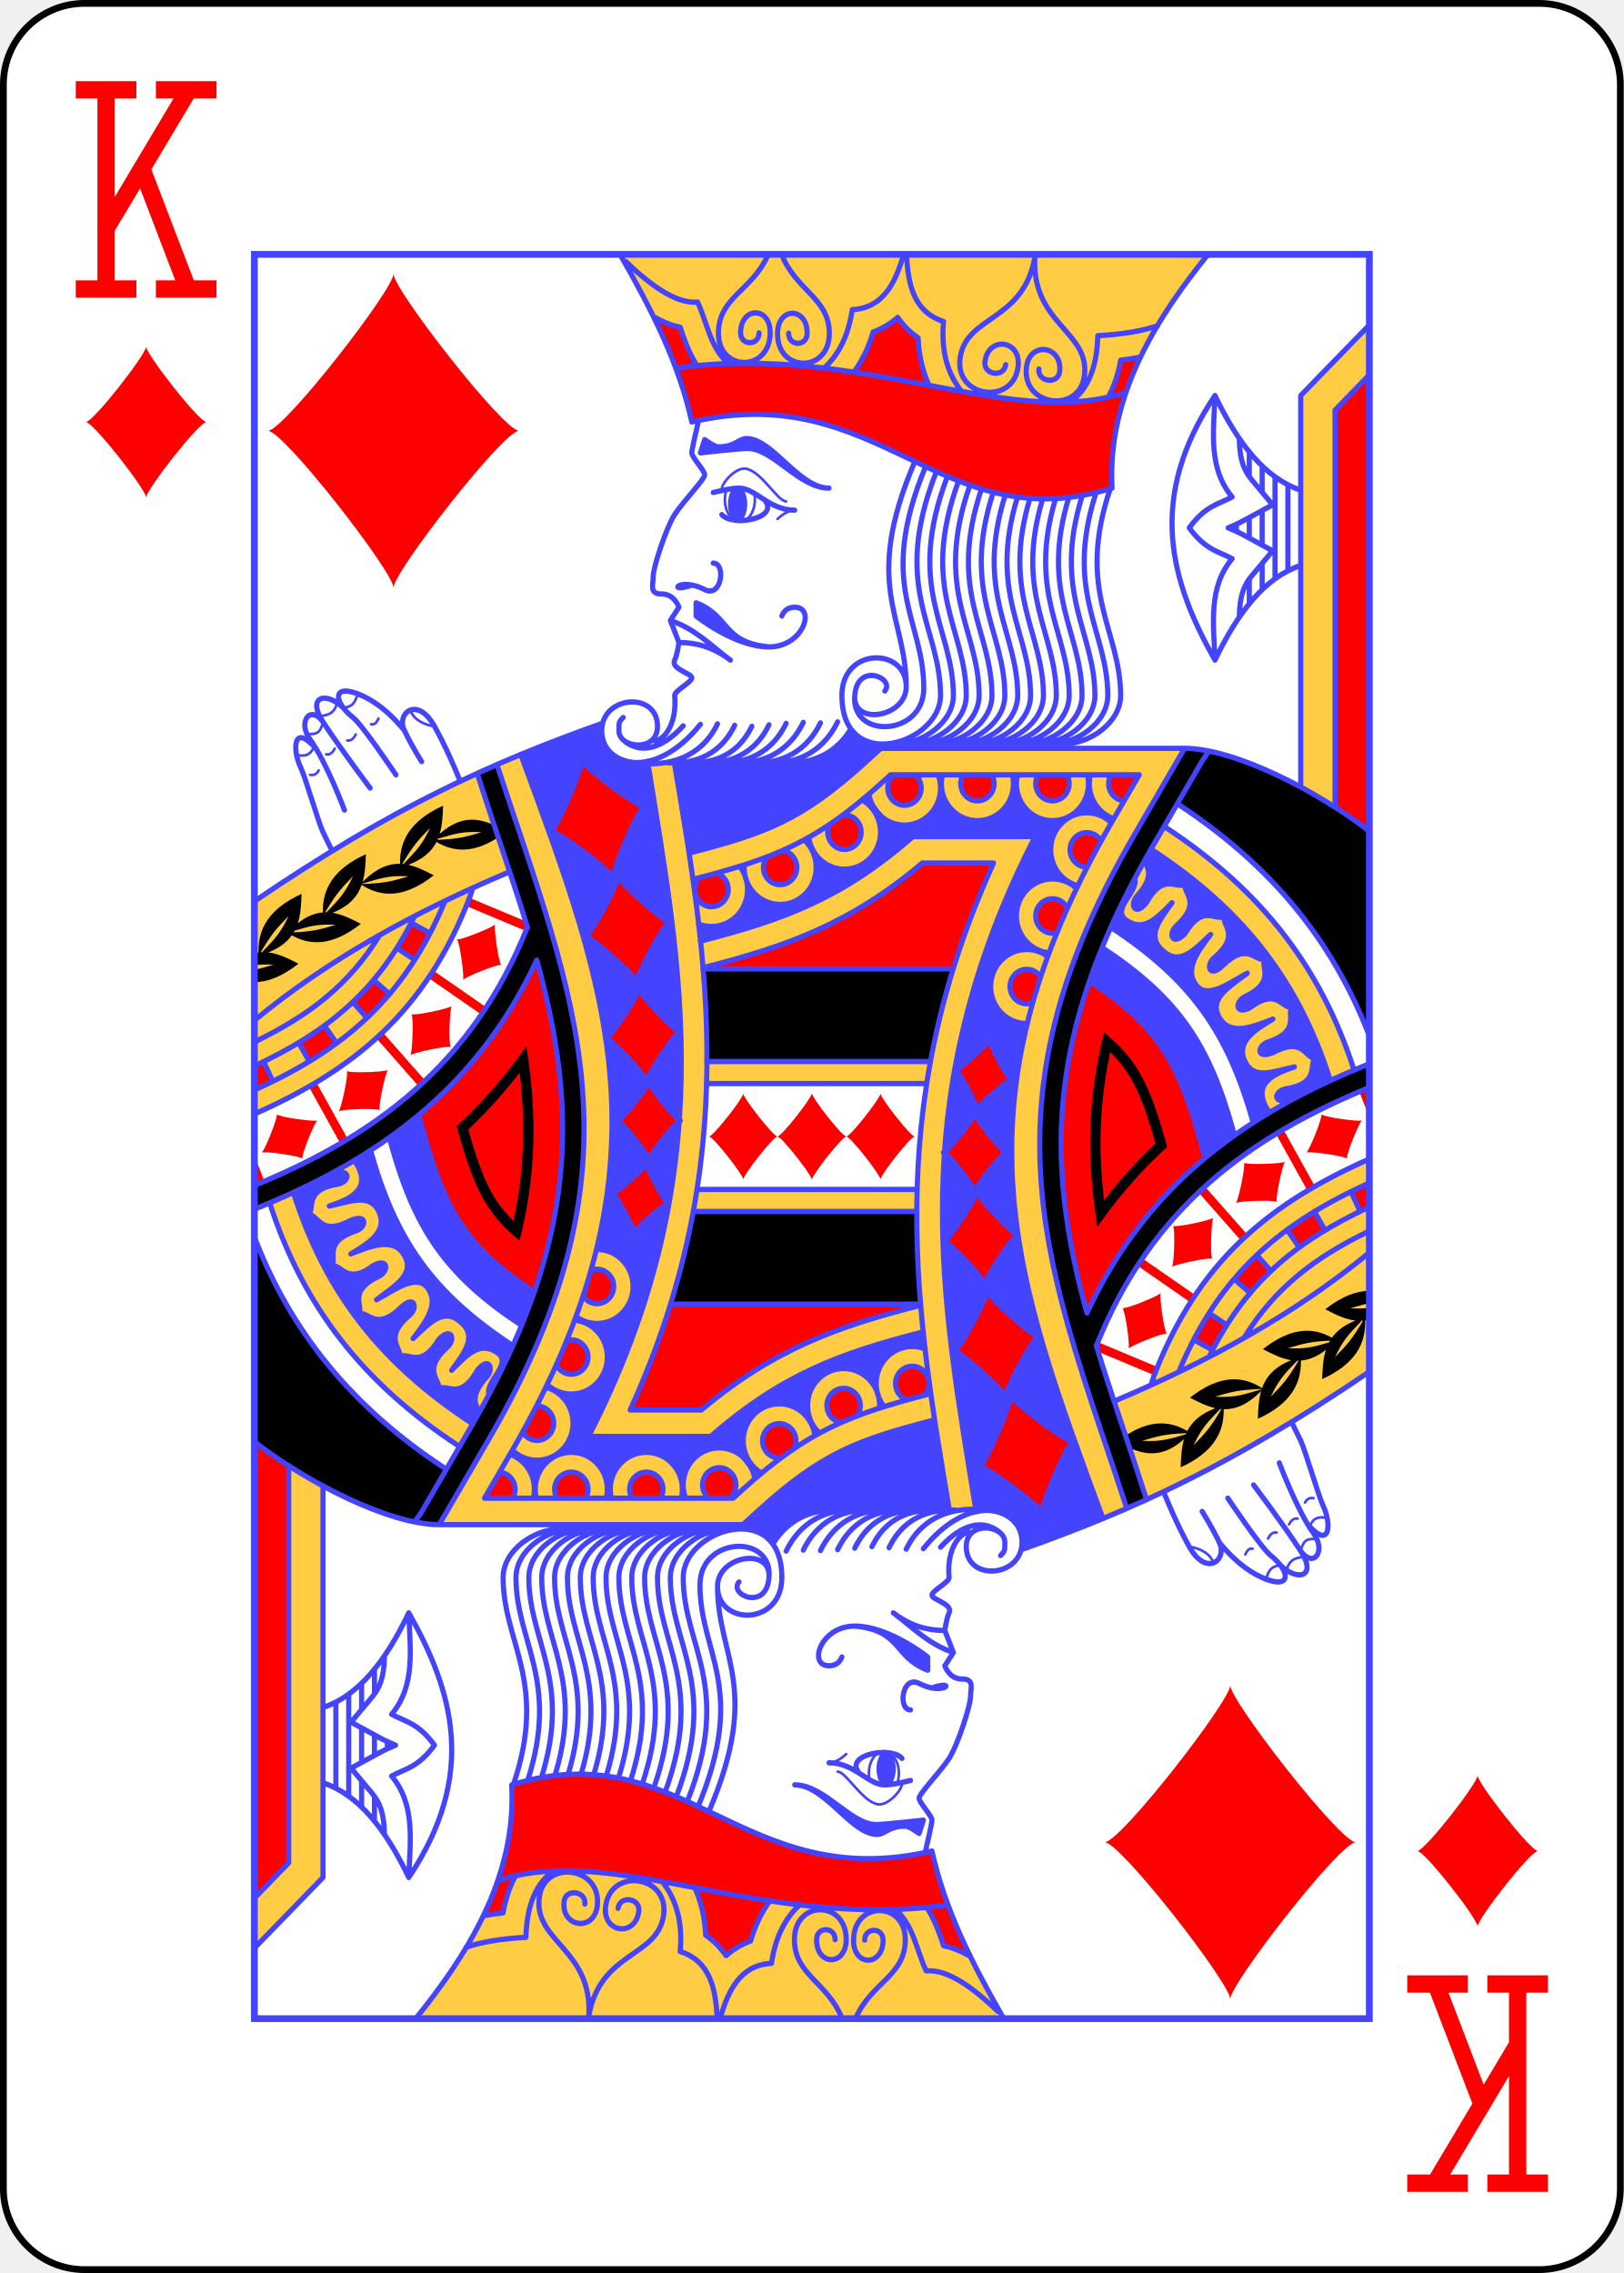
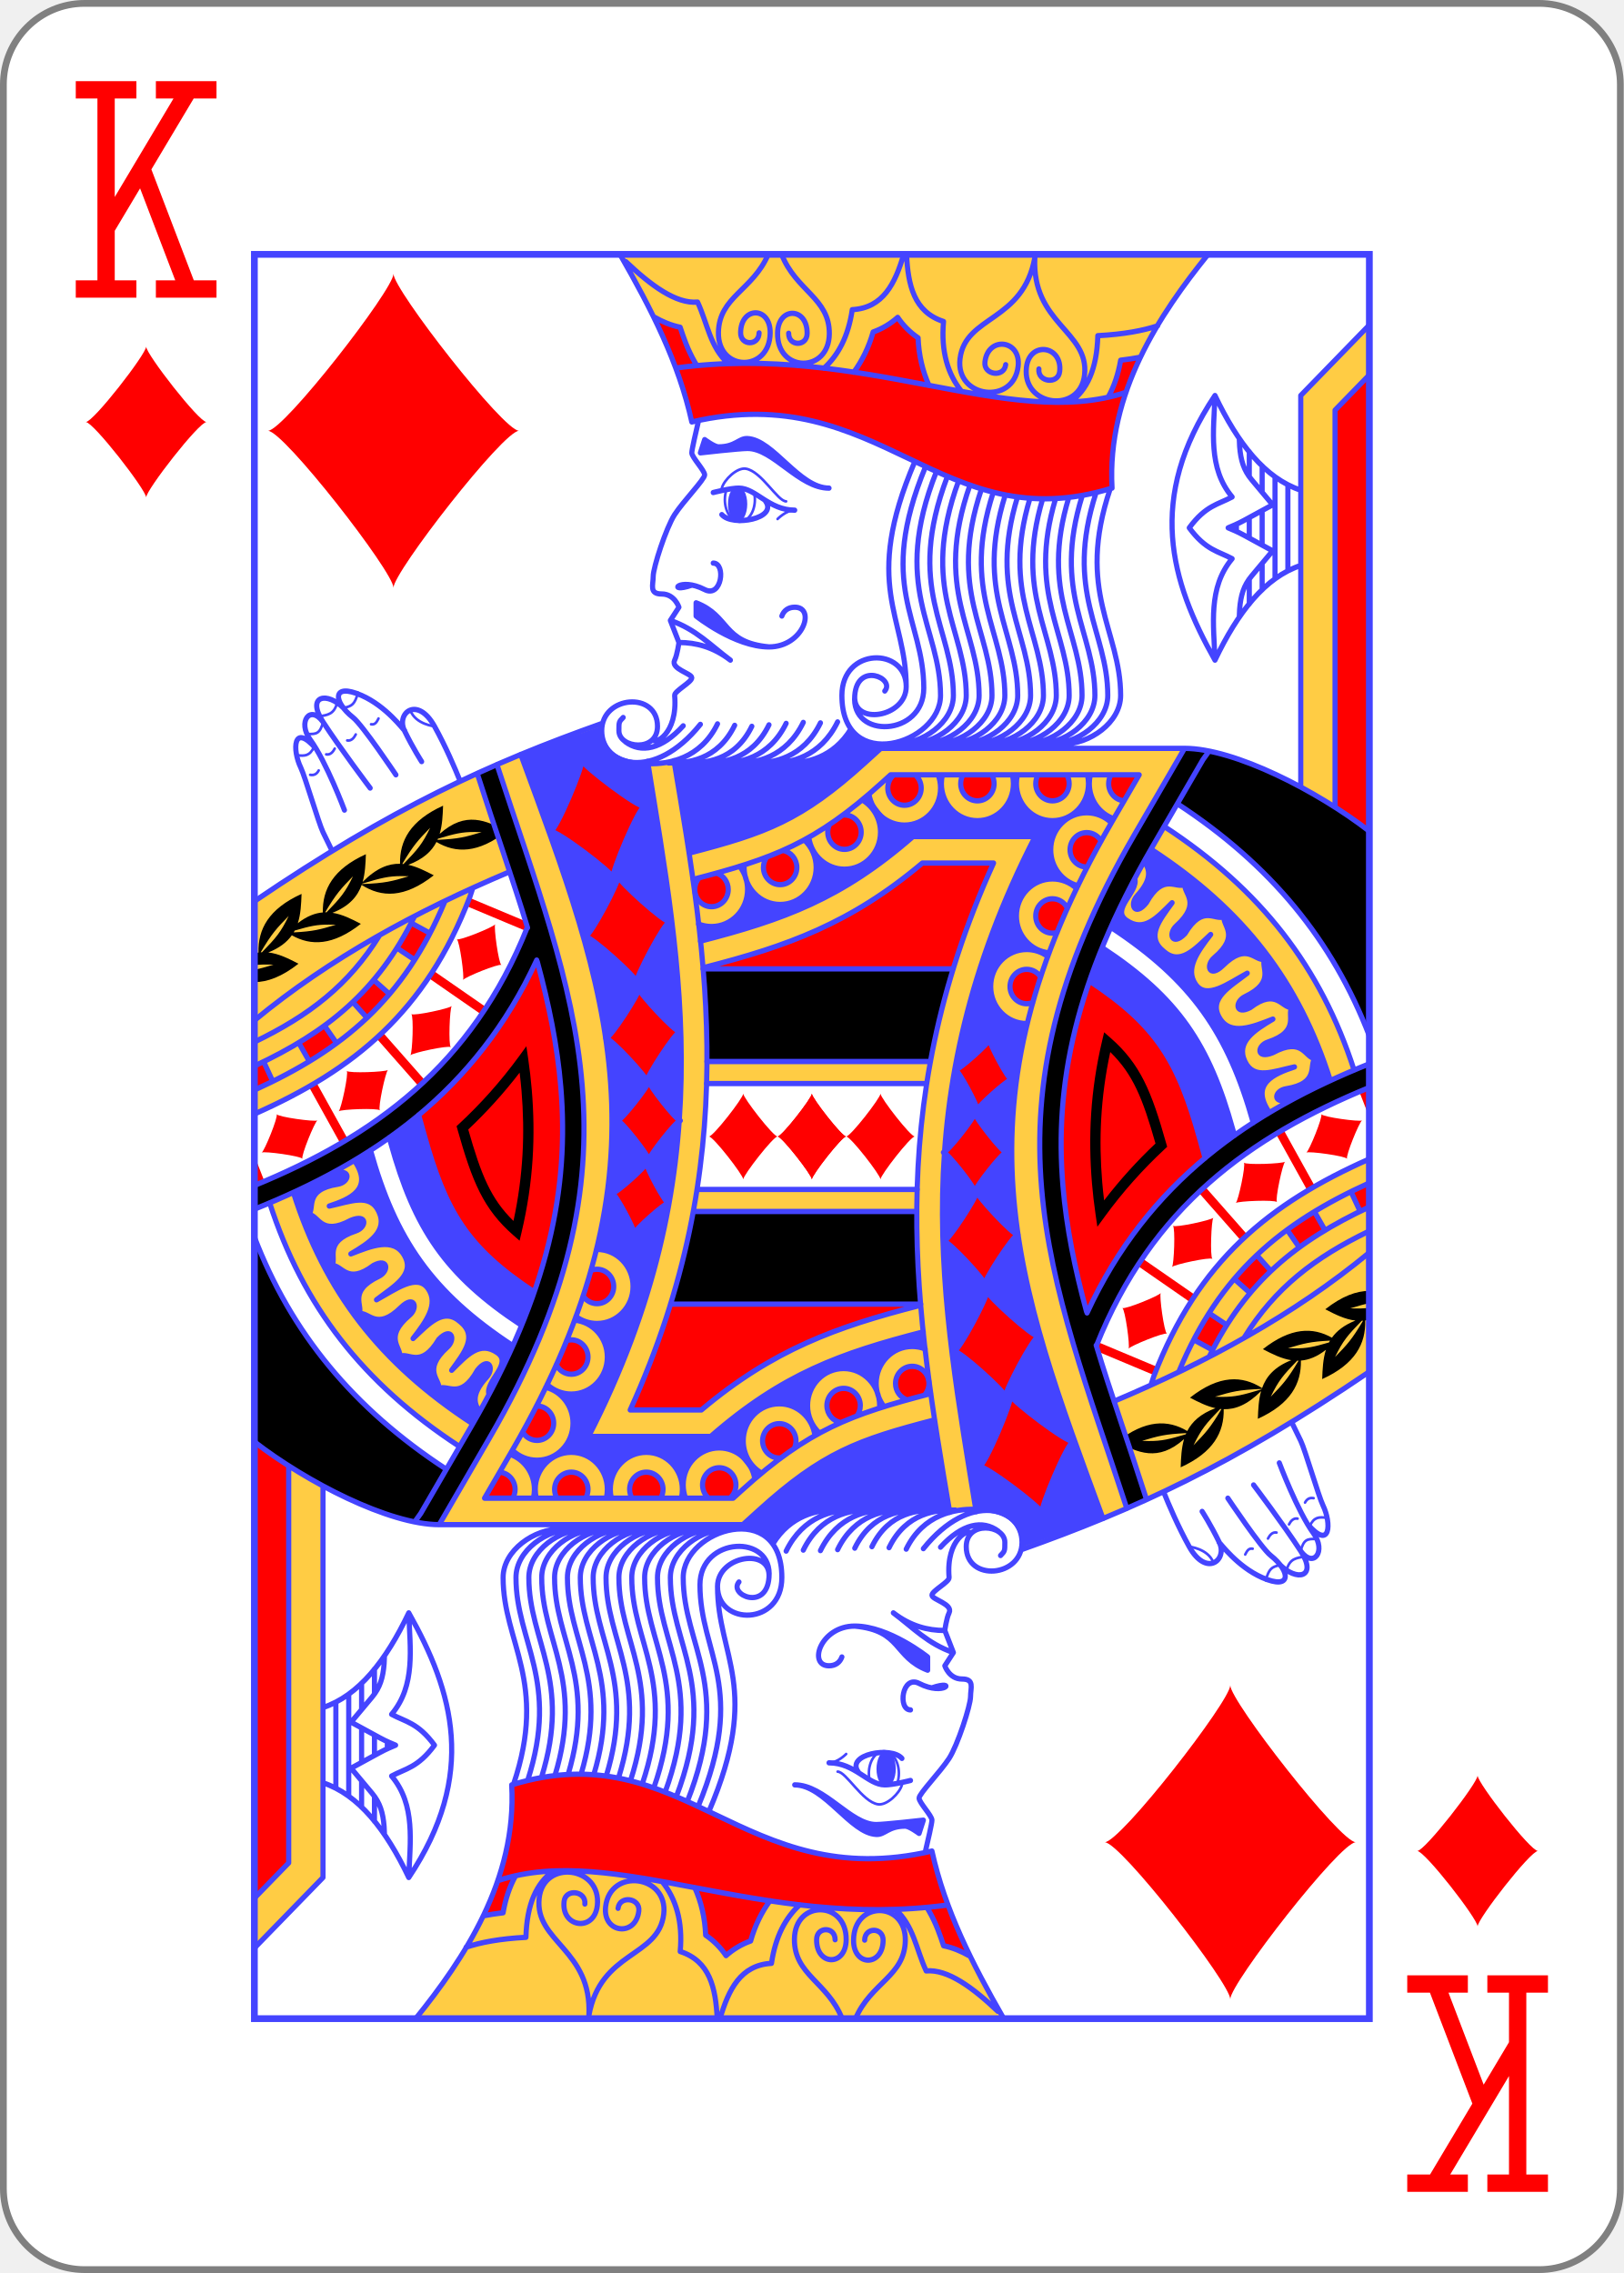
<svg xmlns="http://www.w3.org/2000/svg" xmlns:xlink="http://www.w3.org/1999/xlink" width="2.5in" height="3.5in" viewBox="-120 -168 240 336" preserveAspectRatio="none" class="card" face="KD">
  <defs>
    <rect id="DKX" width="164.8" height="260.8" x="-82.4" y="-130.4" />
  </defs>
  <symbol id="DK" viewBox="-500 -500 1000 1000" preserveAspectRatio="xMinYMid">
    <path d="M-285 -460L-85 -460M-185 -460L-185 460M-285 460L-85 460M85 -460L285 -460M185 -440L-170 155M85 460L285 460M185 440L-10 -70" stroke="red" stroke-width="80" stroke-linecap="square" stroke-miterlimit="1.5" fill="none" />
  </symbol>
  <symbol id="D" viewBox="-600 -600 1200 1200" preserveAspectRatio="xMinYMid">
    <path d="M-400 0C-350 0 0 -450 0 -500C0 -450 350 0 400 0C350 0 0 450 0 500C0 450 -350 0 -400 0Z" fill="red" />
  </symbol>
  <symbol id="DK1" preserveAspectRatio="none" viewBox="0 0 1300 2000">
    <path fill="#FC4" d="M426.281 0C462.753 61.814 494.762 122.794 510 190C730 140 800 325 1000 265C993.852 157.302 1056.115 67.163 1111.957 0L426.281 0zM1300 80L1220 160L1220.459 604.092C1249.616 619.405 1277.339 636.87 1300 653.92L1300 80zM730.424 560L711.994 576.26C637.633 641.872 596.151 656.183 507.322 678.652L525.766 808.059C620.591 784.352 694.855 758.784 778.836 690L861.842 690C825.058 768.647 801.824 843.335 788.264 915L527.684 915L527.262 940L783.893 940C755.889 1115.123 784.125 1272.482 810.773 1426.045C859.06 1422.486 905.718 1420.394 895 1470L1017.098 1421.322C928.022 1156.018 838.469 972.117 1025.811 658.32L1084.508 560L730.424 560zM1060.797 648.537L1045.469 674.303C1154.293 743.282 1218.094 824.787 1254.559 936.648L1282.223 924.801C1243.415 808.107 1173.893 720.307 1060.797 648.537zM1037.564 687.869L1026.492 707.762C1031.065 722.383 998.379 742.58 1016.791 754.936C1037.271 768.678 1052.094 752.419 1070 735C1055.095 755.047 1039.303 773.701 1060 790C1079.435 806.731 1096.52 787.804 1114.984 770.979C1099.434 790.529 1085.001 810 1097.391 827.459C1110.182 845.483 1135.532 826.57 1157.619 814.9C1137.67 829.937 1112.338 843.187 1125 865C1137.547 886.614 1164.189 875.789 1187.537 866.906C1165.901 879.392 1144.168 892.816 1155 915C1165.372 936.24 1188.238 926.174 1212.703 921.125C1188.777 928.814 1160.539 940.214 1183.4 972.797L1206.514 958.699C1185.799 963.272 1189.656 947.938 1202.85 945.916C1242.696 939.809 1229.187 918.413 1236.744 911.572C1224.989 911.173 1223.106 886.243 1187.416 904.984C1167.695 912.8 1169.057 897.048 1181.76 892.949C1220.123 880.57 1203.378 861.6 1209.748 853.643C1198.079 855.121 1192.248 830.812 1161.076 853.855C1143.534 862.877 1142.962 847.075 1155.068 841.455C1191.632 824.481 1172.693 807.7 1178.043 799.023C1166.642 801.917 1157.884 778.501 1128.834 806.449C1113.353 820.952 1108.845 805.797 1119.16 797.326C1150.312 771.742 1127.776 760.236 1130.785 750.496C1120.471 756.151 1106.131 735.671 1085 770C1070 785 1065 770 1075.033 761.197C1105.334 734.61 1082.434 723.844 1085.123 714.012C1074.999 720 1060 700 1040 735C1026.534 751.391 1020.096 736.951 1029.223 727.211C1049.037 706.066 1042.287 695.737 1037.564 687.869zM1300 1025.496C1184.082 1075.415 1100.133 1141.132 1048.707 1271.768L1045.547 1281.617C1031.376 1287.987 1016.888 1294.146 1002.258 1299.965C1014.443 1335.68 1027.685 1373.443 1040.189 1411.057C1119.216 1376.547 1200.51 1332.304 1300 1266.605L1300 1025.496z" />
  </symbol>
  <symbol id="DK2" preserveAspectRatio="none" viewBox="0 0 1300 2000">
    <path fill="red" d="M750.061,71.416c-8.09,7.058 -17.813,12.834 -28.66,16.604 -5.08,17.498 -12.873,32.766 -23.09,45.496 -57.344,-8.466 -118.21,-13.386 -182.865,-7.311 -0.234,-1.283 -1.036,-2.56 -1.799,-3.844C504.886,107.618 500.418,94.124 496.434,82.621 485.874,80.534 475.965,76.498 466.756,72.613 485.609,111.419 500.836,149.583 510,190c220,-50 290,135 490,75 -3.103,-54.365 11.226,-104.257 33.283,-148.727 -7.295,1.614 -15.012,2.782 -23.283,3.727 -2.746,15.659 -7.591,29.77 -15.182,42.076 -62.438,13.153 -131.213,0.635 -208.168,-13.49 -7.44,-15.904 -12.004,-34.04 -12.789,-53.951C764.249,88.286 756.208,80.269 750.061,71.416ZM1300,136.57l-40,39.998 1.262,450.93c14.241,8.907 27.212,17.772 38.738,26.432zm-186.938,426.562 -7.09,9.682 -58.697,98.32zm-88.004,26.094c-8.764,0.254 -24.385,4.427 -26.291,0.762C996.957,593.014 996,596.474 996,600c0,10.221 7.893,18.709 18.088,19.449 -2.566,-4.934 19.251,-23.801 16.686,-28.734 -0.635,-1.222 -2.794,-1.573 -5.715,-1.488zm-279.504,0.762C741.086,593.693 738.5,599.195 738.5,605c0,10.77 8.73,19.5 19.5,19.5 10.77,0 19.5,-8.73 19.5,-19.5 0,-5.801 -2.583,-11.301 -7.047,-15.006zm80.713,0C824.457,593.014 823.5,596.474 823.5,600c0,10.77 8.73,19.5 19.5,19.5 10.77,0 19.5,-8.73 19.5,-19.5 0,-3.526 -0.956,-6.986 -2.766,-10.012zm87.5,0C911.957,593.014 911,596.474 911,600c0,10.77 8.73,19.5 19.5,19.5 10.77,0 19.5,-8.73 19.5,-19.5 0,-3.526 -0.956,-6.986 -2.766,-10.012zM688,635.5c-0.658,0 -1.316,0.033 -1.971,0.1l-15.439,10.615C669.215,648.939 668.5,651.949 668.5,655c0,10.77 8.73,19.5 19.5,19.5 10.77,0 19.5,-8.73 19.5,-19.5 0,-10.77 -8.73,-19.5 -19.5,-19.5zm282.5,20c-10.77,0 -19.5,8.73 -19.5,19.5 0,10.77 8.73,19.5 19.5,19.5 0.219,0 0.437,-0.005 0.656,-0.012l16.129,-29.414C983.776,659.14 977.394,655.5 970.5,655.5Zm-354.578,20.221 -18.264,7.242C594.964,686.397 593.5,690.635 593.5,695c0,10.77 8.73,19.5 19.5,19.5 10.77,0 19.5,-8.73 19.5,-19.5 0,-9.641 -7.046,-17.834 -16.578,-19.279zM778.836,690c-83.981,68.784 -158.246,94.352 -254.416,119.029l290.469,0.773C827.249,770.72 842.715,730.895 861.842,690ZM538.791,701.379 518.842,706.592C515.412,710.214 513.5,715.012 513.5,720c0,10.77 8.73,19.5 19.5,19.5 10.77,0 19.5,-8.73 19.5,-19.5 0,-8.539 -5.555,-16.085 -13.709,-18.621zM930.5,730.5c-10.77,0 -19.5,8.73 -19.5,19.5 0,10.77 8.73,19.5 19.5,19.5 1.852,0 3.695,-0.264 5.473,-0.783l12.021,-27.332C944.712,734.721 937.928,730.5 930.5,730.5Zm-30,80c-10.77,0 -19.5,8.73 -19.5,19.5 0,10.77 8.73,19.5 19.5,19.5 2.473,0 4.924,-0.471 7.221,-1.387l9.057,-28.85C913.169,813.793 907.054,810.5 900.5,810.5Zm73.379,13.072c-30.287,84.62 -37.401,159.34 -31.172,232.307 4.045,47.383 14.005,94.266 27.809,143.32 35.467,-73.406 82.796,-130.262 138.201,-174.976l-6.213,-20.652c-25.453,-89.086 -50.378,-129.386 -128.625,-179.998zm323.728,121.934 -9.275,3.736 11.668,28.965v-26.762zm-97.826,46.551 -8.687,4.953 36.732,64.4 8.685,-4.955zM1300,1054.014l-21.389,8.584 10.578,22.262 10.81,-4.838zm-191.68,2.728 -7.414,6.711 49.477,54.662 7.414,-6.709zm127.693,28.525 -31.816,20.629 14.1,19.811 30.053,-19.373zm-67.186,49.303 -26.365,26.895 18.51,16.033 24.316,-25.082zm-133.647,3.555 -5.588,8.293 61.828,41.656 5.588,-8.293zm77.92,62.129 -17.738,30.244 21.824,11.578 16.645,-28.375zm-129.352,32.91 -3.77,9.262 69.168,28.16 3.772,-9.262z" />
  </symbol>
  <symbol id="DK3" preserveAspectRatio="none" viewBox="0 0 1300 2000">
    <path fill="#44F" d="M600,445c-40,0 -85,-35 -85,-35v-15c40,15 30,45 85,50M525,210l-5,15c0,0 45,-5 55,-5 30,0 60,45 95,45 -35,0 -65,-55 -95.29,-56.161 -9.993,-0.383 -13.614,9.419 -33.614,9.419C536.382,218.258 525,210 525,210ZM574.667,283.061a11.249,20.385 0 0 1 -11.249,20.385 11.249,20.385 0 0 1 -11.249,-20.385 11.249,20.385 0 0 1 11.249,-20.385 11.249,20.385 0 0 1 11.249,20.385zM489.009,572.698l133.641,3.825c19.965,0.522 52.342,-5.558 72.988,-38.356 8.822,11.653 21.897,16.73 35.872,16.969l-1.087,4.864 -18.43,16.26c-74.361,65.612 -115.843,79.924 -204.951,102.132 -5.836,-35.709 -11.98,-70.798 -18.034,-105.693zM800,605c0,23.196 -18.804,42 -42,42 -29.839,0.637 -35.202,-40.062 -49.393,-28.596C721.821,625.845 730,639.832 730,655c0,23.196 -18.804,42 -42,42 -20.928,0 -38.655,-15.406 -41.584,-36.119 -1.783,0.981 -3.565,1.936 -5.35,2.877C649.933,671.723 655,683.08 655,695c0,23.196 -18.804,42 -42,42 -17.875,0 -33.131,-11.171 -39.195,-26.908C574.588,713.315 575,716.639 575,720c0,23.196 -18.804,42 -42,42 -5.157,0 -10.269,-0.949 -15.082,-2.801l2.217,19.344C616.397,754.406 684.392,730.935 767.926,660h142.395c-156.787,297.276 -107.906,528.857 -68.797,765.254 30.599,0.378 51.772,10.196 52.529,40.46l95.313,-32.769C915.034,1236.375 850.349,1074.787 901.131,871.994 900.92,871.997 900.71,872 900.5,872c-23.196,0 -42,-18.804 -42,-42 0,-23.196 18.804,-42 42,-42 8.804,0 17.383,2.768 24.527,7.908 0.513,-1.363 1.03,-2.727 1.553,-4.094C905.003,789.792 888.5,771.681 888.5,750c0,-23.196 18.804,-42 42,-42 10.39,0 20.407,3.853 28.121,10.809 0.51,-1.034 1.019,-2.069 1.535,-3.105C941.543,710.973 928.5,694.217 928.5,675c0,-23.196 18.804,-42 42,-42 10.667,0 20.933,4.058 28.717,11.352 0.28,-0.471 0.553,-0.939 0.834,-1.41l1.902,-3.186C984.939,633.958 973.5,617.975 973.5,600c0,-3.37 0.407,-6.727 1.209,-10h-3.418c0.802,3.273 1.209,6.63 1.209,10 0,23.196 -18.804,42 -42,42 -23.196,0 -42,-18.804 -42,-42 0,-3.37 0.407,-6.727 1.209,-10h-5.918c0.802,3.273 1.209,6.63 1.209,10 0,23.196 -18.804,42 -42,42 -23.196,0 -42,-18.804 -42,-42 0,-3.37 0.407,-6.727 1.209,-10 -9.2,-1.207 -2.261,7.468 -2.209,15zm175.104,-15 55.566,1.654 0.988,-1.654zM998.735,762.9c94.583,60.402 136.897,120.761 165.899,221.531L1183.4,972.797c-22.862,-32.583 5.376,-43.982 29.302,-51.671 -24.465,5.049 -47.331,15.115 -57.702,-6.126 -10.832,-22.184 10.9,-35.609 32.536,-48.095 -23.348,8.883 -49.99,19.709 -62.536,-1.905 -12.662,-21.813 12.67,-35.063 32.619,-50.099 -22.087,11.67 -47.437,30.582 -60.229,12.558C1085,810 1099.433,790.529 1114.984,770.979 1096.52,787.805 1079.435,806.731 1060,790c-20.697,-16.299 -4.905,-34.953 10,-55 -17.905,17.419 -32.729,33.679 -53.208,19.936 -18.412,-12.355 14.274,-32.553 9.701,-47.174m228.066,228.887C1218.094,824.788 1154.292,743.281 1045.468,674.302l-7.904,13.568c4.723,7.868 11.471,18.196 -8.343,39.341 -9.126,9.74 -2.687,24.18 10.778,7.789 20,-35 35,-15 45.124,-20.988 -2.689,9.832 20.209,20.598 -10.091,47.185C1065,770 1070,785 1085,770c21.131,-34.329 35.471,-13.85 45.785,-19.505 -3.009,9.739 19.527,21.246 -11.625,46.831 -10.315,8.471 -5.807,23.626 9.675,9.124 29.05,-27.948 37.808,-4.532 49.209,-7.426 -5.35,8.677 13.588,25.457 -22.975,42.431 -12.106,5.62 -11.535,21.421 6.008,12.4 31.172,-23.044 37.003,1.267 48.672,-0.212 -6.37,7.958 10.376,26.927 -27.988,39.306 -12.702,4.099 -14.066,19.851 5.655,12.036 35.69,-18.741 37.573,6.188 49.328,6.588 -7.557,6.841 5.952,28.236 -33.894,34.343 -13.193,2.022 -17.049,17.356 3.665,12.783zM1142.756,998.852l-1.791,-6.27C1113.331,895.862 1077.631,843.008 988.568,785.964l-14.645,37.859c78.203,50.361 103.128,90.662 128.581,179.747l5.989,20.963" />
  </symbol>
  <symbol id="DK4" preserveAspectRatio="none" viewBox="0 0 1300 2000">
    <path fill="black" d="M1084.508,560l-58.697,98.32c-187.341,313.797 -97.789,497.698 -8.713,763.002l23.092,-10.266 -57.762,-175.512C1046.875,1079.487 1161.668,999.68 1300,944.443V917.615C1161.979,971.411 1041.672,1050.455 970.828,1200.002l0.795,2.709 -1.42,-4.314c-13.491,-48.251 -23.451,-95.135 -27.496,-142.518 -9.688,-113.478 12.898,-231.197 104.568,-384.744l58.697,-98.32 -29.781,49.916C1184.687,691.728 1257.135,777.351 1300,886.016V653.916C1247.887,614.69 1169.327,573.443 1112.02,562.904l-0.064,0.107zM220,625c-38.243,16.869 -50.73,39.82 -50.184,65.85 -13.29,-0.348 -27.534,4.811 -43.621,20.596C129.141,701.541 129.613,690.786 130,680 91.688,696.899 79.224,719.903 79.818,745.99 70.668,746.731 61.03,750.275 50.633,758.205 54.076,747.821 54.59,736.429 55,725 16.463,741.999 4.078,765.174 4.83,791.451 3.236,791.66 1.626,791.963 0,792.354v13.449C6.455,804.98 13.029,804.849 22.26,805.217 13.211,807.838 6.837,809.679 0,811.016v13.971c15.197,7.2e-4 32.097,-6.118 51.395,-20.848 -11.463,-5.788 -22.95,-11.437 -35.184,-12.781 13.191,-5.09 21.793,-11.762 27.439,-19.451 22.217,12.236 47.947,11.85 80.484,-12.984 -10.803,-5.455 -21.628,-10.784 -33.078,-12.506 19.825,-7.612 29.328,-18.781 34.014,-31.607 23.029,14.305 49.765,15.292 84.064,-10.887 -9.735,-4.916 -19.487,-9.734 -29.699,-11.9 17.505,-6.371 27.302,-15.398 32.848,-25.889 22.528,13.014 48.645,13.135 81.852,-12.211 -23.778,-12.007 -47.654,-23.447 -78.109,3.057C219.116,646.927 219.606,635.981 220,625Zm-15,25c-9.295,18.589 -14.428,24.37 -31.143,41.131 -0.468,-0.051 -0.936,-0.103 -1.406,-0.141C185.522,669.587 190.885,664.115 205,650Zm52.279,4.807c2.377,0.016 4.928,0.082 7.721,0.193 -19.154,5.548 -26.54,7.606 -51.529,8.73 0.201,-0.437 0.382,-0.881 0.57,-1.322 19.619,-5.653 27.964,-7.704 43.238,-7.602zm-85,50c2.377,0.016 4.928,0.082 7.721,0.193 -19.935,5.775 -27.006,7.775 -54.58,8.869 0.053,-0.152 0.095,-0.308 0.146,-0.461 22.238,-6.438 30.551,-8.71 46.713,-8.602zM115,705c-9.241,18.483 -14.365,24.3 -30.852,40.84 -0.535,-0.007 -1.073,-8e-5 -1.611,0.012C95.545,724.565 100.916,719.084 115,705ZM40,750C30.713,768.575 25.582,774.362 8.898,791.092 8.378,791.113 7.854,791.152 7.33,791.191 20.491,769.62 25.841,764.159 40,750Zm47.279,9.807c2.377,0.016 4.928,0.082 7.721,0.193 -18.542,5.371 -26.021,7.474 -49.139,8.623 0.419,-0.687 0.814,-1.383 1.193,-2.084 17.576,-5.021 25.721,-6.83 40.225,-6.732zM523.076,810 527.684,915H788.328L814.875,810Zm467.709,71.871 -2.305,9.463c-13.936,57.217 -16.337,109.636 -11.896,161.652 0.997,11.684 2.414,23.387 4.166,35.131l2.119,14.211 8.615,-11.498c21.298,-28.422 44.77,-53.825 69.992,-76.621l2.783,-2.516 -1.043,-3.606c-17.22,-59.464 -30.254,-90.3 -65.016,-119.902zm7.127,22.383c26.414,25.135 37.62,51.977 52.734,103.687 -21.305,19.517 -41.323,40.983 -59.904,64.463 -0.855,-6.832 -1.621,-13.647 -2.201,-20.438 -4.087,-47.877 -2.144,-95.767 9.371,-147.713z" />
  </symbol>
  <symbol id="DK5" preserveAspectRatio="none" viewBox="0 0 1300 2000">
    <path stroke="#44F" stroke-linecap="round" stroke-linejoin="round" stroke-width="6" fill="none" d="M1205,261.182v97.637M1190,252.129V367.871M1175,350.311v29.996M1175,290.406l-10e-5,39.187M1175,239.693v29.996M1160,368.373v27.984M1160,298.355l10e-5,23.289M1160,223.643v27.984M1145,305.873v8.254M520.134,778.543C616.396,754.406 684.392,730.935 767.926,660h142.395c-156.787,297.276 -107.906,528.857 -68.797,765.254M525.766,808.059C620.591,784.352 694.855,758.784 778.836,690h83.006c-131.846,281.901 -89.778,512.978 -51.069,736.045M989.366,1432.945C889.254,1168.199 806.638,966.909 1000.051,642.941L1031.658,590H741.766l-9.922,8.756C653.494,667.888 603.995,685.13 511.713,708.48M1017.097,1421.323C928.021,1156.019 838.469,972.117 1025.811,658.32L1084.508,560H730.424l-18.43,16.26c-74.361,65.612 -115.843,79.924 -204.671,102.393M426.291,0.007C462.762,61.82 494.762,122.796 510,190 730,140 800,325 1000,265 993.852,157.297 1056.123,67.145 1111.966,-0.018M614.759,0.032C631.487,41.41 670.706,49.677 670.34,90.06c-0.408,44.997 -60.979,44.224 -60.335,-0.77 0.435,-30.41 34.906,-29.556 34.477,0.44 -0.215,14.998 -21.763,14.723 -21.548,-0.275M599.096,0.044C581.146,40.794 541.84,48.101 541.051,88.41c-0.88,44.991 59.691,45.764 60.335,0.77 0.435,-30.41 -34.048,-30.436 -34.477,-0.44 -0.215,14.998 21.333,15.273 21.548,0.275M910,3.41c-3.958,75.052 63.504,83.571 57.94,133.177 -5.014,44.699 -73.043,36.172 -67.764,-8.495 3.568,-30.189 42.241,-24.924 38.722,4.854 -1.76,14.889 -25.961,11.855 -24.201,-3.034M910,3.41C896.361,77.248 828.885,68.851 822.732,118.383c-5.544,44.633 62.485,53.162 67.764,8.495 3.568,-30.189 -35.203,-34.632 -38.722,-4.854 -1.76,14.889 22.442,17.923 24.201,3.034M491.884,128.804C710,100 880,200 1015.604,156.595M995.411,161.923C1002.408,149.77 1007.254,135.659 1010,120c8.271,-0.945 15.987,-2.113 23.204,-3.475M951.488,167.374c19.219,-13.488 30.892,-37.153 31.903,-75.195 30.425,-1.548 52.501,-5.644 69.805,-11.195M466.519,71.255c9.446,5.241 19.354,9.279 29.914,11.366 3.985,11.503 8.452,24.997 17.213,39.74 0.763,1.283 1.566,2.56 2.409,3.829M552.628,123.893C531.219,105.072 528.495,78.759 516.729,54.105 491.699,56.297 462.178,35.159 433.183,8.316M698.804,133.696c9.723,-12.91 17.517,-28.178 22.597,-45.676 10.847,-3.769 20.57,-9.546 28.66,-16.604 6.148,8.853 14.187,16.87 23.799,23.219 0.785,19.912 5.349,38.047 12.742,53.992M757.092,0.052C747.112,32.943 733.174,60.761 697.089,62.687 692.459,93.201 680.697,114.38 664.045,129.146M824.538,155.374C808.692,135.989 800.327,110.644 803.527,76.109 768.856,65.234 762.116,34.589 760.381,0.043M0.128,733.28C160.872,627.138 273.947,577.151 405.892,531.565M1084.508,560c58.556,0 155.048,48.393 215.606,93.996M1060.798,648.537c113.096,71.77 182.617,159.57 221.424,276.264M1045.468,674.302c108.824,68.979 172.626,150.486 209.091,262.347M1300.071,886.19C1257.215,777.442 1184.743,691.771 1076.171,622.798M998.735,762.9c94.583,60.402 136.897,120.761 165.899,221.531M988.568,785.964c89.063,57.044 124.762,109.898 152.397,206.618l1.791,6.27M973.923,823.823c78.203,50.361 103.128,90.662 128.581,179.747l5.989,20.963M1045.369,1281.592l3.338,-9.824c51.421,-130.622 135.35,-196.342 251.249,-246.259M1154.091,1227.949c35.812,-56.212 81.928,-90.805 145.814,-120.773M1113.379,1249.43c42.764,-84.642 101.834,-131.066 186.517,-169.544M1077.871,1266.58c47.687,-111.379 119.453,-168.575 222.006,-213.896M970.828,1200.002C1041.668,1050.464 1161.946,971.391 1299.957,917.595M981.741,1237.189C1046.058,1080.041 1161.175,999.873 1299.994,944.443M1002.278,1300.143c108.097,-44.364 209.475,-97.716 297.742,-168.601M970.203,1198.396c-13.491,-48.251 -23.451,-95.134 -27.496,-142.517 -9.688,-113.478 12.898,-231.197 104.568,-384.744l58.697,-98.32 7.089,-9.682M1039.892,1410.606c-19.667,-59.873 -42.017,-121.299 -58.398,-173.96M523.076,810 814.875,810M527.684,915 788.328,915M527.262,940 783.957,940M1113.101,1200.255l20.73,13.447M1142.463,1161.465l18.51,16.033M1168.828,1134.571l16.461,17.846M1204.197,1105.897l14.1,19.81M1236.013,1085.268l12.336,21.066M1278.611,1062.598l10.579,22.262M1095.363,1230.498l21.824,11.578M1220,603.865V160l80,-80M1260,626.748V176.568l39.999,-39.999M1219.982,352.664C1178.5,366.005 1146.587,405.675 1120,460c-1.436,-40.363 -8.306,-82.087 20,-115 -16.063,-8.511 -30.68,-9.463 -50,-35 19.32,-25.537 33.937,-26.489 50,-35 -28.306,-32.913 -21.436,-74.637 -20,-115 26.587,54.325 58.5,93.995 99.982,107.336M1148.301,411.435c0.056,-3.197 0.194,-6.275 0.441,-9.224 1.32,-15.756 4.72,-26.855 14.004,-37.65l24.494,-28.482 -33.195,-17.588c-8.638,-4.577 -14.026,-6.531 -18.703,-8.49 4.677,-1.959 10.065,-3.914 18.703,-8.49l33.195,-17.588 -24.494,-28.482c-9.284,-10.795 -12.684,-21.895 -14.004,-37.65 -0.247,-2.949 -0.385,-6.027 -0.441,-9.224M1120,160c-80.254,116.73 -51.745,210.787 0,300M708.559,618.376A42,42 0 0 1 730,655v0a42,42 0 0 1 -42,42 42,42 0 0 1 -41.598,-36.205M686.029,635.6A19.5,19.5 0 0 1 688,635.5 19.5,19.5 0 0 1 707.5,655 19.5,19.5 0 0 1 688,674.5 19.5,19.5 0 0 1 668.5,655a19.5,19.5 0 0 1 2.091,-8.784M797.229,589.997A42,42 0 0 1 800,605 42,42 0 0 1 758,647 42,42 0 0 1 716.564,611.857M770.453,589.995A19.5,19.5 0 0 1 777.5,605 19.5,19.5 0 0 1 758,624.5 19.5,19.5 0 0 1 738.5,605a19.5,19.5 0 0 1 7.055,-15.012M883.79,589.99A42,42 0 0 1 885,600a42,42 0 0 1 -42,42 42,42 0 0 1 -42,-42 42,42 0 0 1 1.211,-10.012M859.734,589.989A19.5,19.5 0 0 1 862.5,600 19.5,19.5 0 0 1 843,619.5 19.5,19.5 0 0 1 823.5,600a19.5,19.5 0 0 1 2.767,-10.012M971.29,589.99A42,42 0 0 1 972.5,600a42,42 0 0 1 -42,42 42,42 0 0 1 -42,-42 42,42 0 0 1 1.211,-10.012M947.234,589.989A19.5,19.5 0 0 1 950,600 19.5,19.5 0 0 1 930.5,619.5 19.5,19.5 0 0 1 911,600a19.5,19.5 0 0 1 2.767,-10.012M1001.961,639.758A42,42 0 0 1 973.5,600a42,42 0 0 1 1.211,-10.012M1014.087,619.449A19.5,19.5 0 0 1 996,600a19.5,19.5 0 0 1 2.767,-10.012M960.294,715.741A42,42 0 0 1 928.5,675a42,42 0 0 1 42,-42 42,42 0 0 1 28.739,11.372M971.157,694.489A19.5,19.5 0 0 1 970.5,694.5 19.5,19.5 0 0 1 951,675a19.5,19.5 0 0 1 19.5,-19.5 19.5,19.5 0 0 1 16.785,9.575M926.665,791.825A42,42 0 0 1 888.5,750a42,42 0 0 1 42,-42 42,42 0 0 1 28.229,10.901M935.972,768.717A19.5,19.5 0 0 1 930.5,769.5 19.5,19.5 0 0 1 911,750a19.5,19.5 0 0 1 19.5,-19.5 19.5,19.5 0 0 1 17.494,10.885M901.237,871.994A42,42 0 0 1 900.5,872a42,42 0 0 1 -42,-42 42,42 0 0 1 42,-42 42,42 0 0 1 24.636,7.984M907.72,848.114A19.5,19.5 0 0 1 900.5,849.5 19.5,19.5 0 0 1 881,830a19.5,19.5 0 0 1 19.5,-19.5 19.5,19.5 0 0 1 16.278,8.763M641.043,663.734A42,42 0 0 1 655,695a42,42 0 0 1 -42,42 42,42 0 0 1 -42,-42 42,42 0 0 1 0.104,-2.949M615.923,675.72A19.5,19.5 0 0 1 632.5,695 19.5,19.5 0 0 1 613,714.5 19.5,19.5 0 0 1 593.5,695a19.5,19.5 0 0 1 4.158,-12.037M565.706,693.65A42,42 0 0 1 575,720a42,42 0 0 1 -42,42 42,42 0 0 1 -15.083,-2.802M538.79,701.38A19.5,19.5 0 0 1 552.5,720 19.5,19.5 0 0 1 533,739.5 19.5,19.5 0 0 1 513.5,720a19.5,19.5 0 0 1 5.342,-13.409M795.159,246.412C741.578,377.816 800,422.21 800,500c0,55 -115,90 -115,0 0,-55 75,-55 75,-10 0,35 -62.765,44.891 -60,10 3.052,-38.508 47.487,-19.355 35,-5M782.517,240.733C724.777,376.332 780.484,412.89 780.484,491.79 780.484,546.79 695,550 700,500M770,235C708.212,375.321 760,410 760,490M807.997,251.821C758.185,379.052 815,423.287 815,500c0,30.823 -36.118,55.365 -67.872,55.144M821.048,256.901C774.7,380.245 830,424.317 830,500c0,30.823 -36.118,55.365 -67.872,55.144M834.323,261.583C791.102,381.375 845,425.282 845,500c0,30.823 -36.118,55.365 -67.872,55.144M847.748,266.039C807.441,382.477 860,426.216 860,500c0,30.823 -36.118,55.365 -67.872,55.144M861.464,269.818C823.58,383.434 875,427.02 875,500c0,30.823 -36.118,55.365 -67.872,55.144M875.463,272.868C839.501,384.221 890,427.677 890,500c0,30.823 -36.118,55.365 -67.872,55.144M889.737,275.142C855.189,384.816 905,428.171 905,500c0,30.823 -36.118,55.365 -67.872,55.144M904.283,276.596C870.629,385.201 920,428.489 920,500c0,30.823 -36.118,55.365 -67.872,55.144M919.1,277.188C885.809,385.358 935,428.619 935,500c0,30.823 -36.118,55.365 -67.872,55.144M934.195,276.881C900.716,385.277 950,428.552 950,500c0,30.823 -36.118,55.365 -67.872,55.144M949.583,275.634C915.338,384.946 965,428.278 965,500c0,30.823 -36.118,55.365 -67.872,55.144M965.29,273.405C929.663,384.36 980,427.793 980,500c0,30.823 -36.118,55.365 -67.872,55.144M981.353,270.151C943.68,383.519 995,427.091 995,500c0,30.823 -36.118,55.365 -67.872,55.144M997.87,265.686C957.335,382.389 1010,426.142 1010,500c0,30.823 -36.118,55.365 -67.872,55.144M520,532.778C465.796,598.504 405,580 405,540c0,-40 65,-45 65,-5 0,30 -45,25 -45,5 0,-10 0,-10 5,-15M500,534.444c-25.083,26.791 -49.177,31.341 -67.463,18.093M540,532.222c-20,40 -57.915,45.684 -79.403,45.122M560,533.889c-20,40 -55.863,43.196 -77.35,42.634M580,535c-20,40 -55.863,42.085 -77.35,41.523M600,533.333c-20,40 -55.863,43.752 -77.35,43.19M620,531.667c-20,40 -55.863,45.418 -77.35,44.857M640,530.556c-20,40 -55.863,46.529 -77.35,45.968M660,531.111c-20,40 -55.863,45.974 -77.35,45.412M680,530c-20,40 -55.863,47.085 -77.35,46.523M695.523,538.013c-20.53,32.953 -52.907,39.032 -72.873,38.511M517.827,188.827C514.886,200.909 510,221.505 510,225c0,5 15,20 15,25 0,5 -25,30 -35,45 -10,15 -25,60 -25,70 0,10 -5,20 10,20 15,0 20,15 20,15l-10,15 10,25c0,0 -1.838,13.675 -5,20 -5,10 20,15 20,20 0,5 -20.437,15.019 -20,20 3.908,44.548 -24.383,56.24 -25,50M535,350c15,0 10,40 -10,30 -30,-15 -45,5 -15,-5M615,410c2.205,-6.063 7.383,-10 15,-10 25,0 10,45 -30,45 -40,0 -85,-35 -85,-35v-15c40,15 30,45 85,50M495,440c20,0 40,5 60,20 -22.925,-16.544 -40,-35 -70,-45M525,210l-5,15c0,0 45,-5 55,-5 30,0 60,45 95,45 -35,0 -65,-55 -95.29,-56.161 -9.993,-0.383 -13.614,9.419 -33.614,9.419C536.382,218.258 525,210 525,210v0M630,290c-30,0 -45.346,-24.918 -65,-25 -10.138,-0.042 -30,5 -30,5M595.871,279.644C610.873,299.647 557.374,309.072 545,295M239.869,597.116C233.831,582.484 222.966,557.691 210,535c-20,-35 -45,-15 -35,5 10,20 20,35 20,35M175.29,539.935C173.609,538.913 154.066,512.457 125,500c-35,-15 -33.238,7.222 -10,25 11.232,8.593 50,65 50,65M105,515.29C85,495 60,500 80,530c20,30 55,75 55,75M80,530c-15,-20 -30,0 -15,20 18.974,25.298 40,80 40,80M72.032,560.581C45,530 44.064,561.807 54.064,581.807 59.064,591.807 75,645 80,655l10.701,21.402M1037.564,687.87c4.723,7.868 11.471,18.196 -8.343,39.341 -9.126,9.74 -2.687,24.18 10.778,7.789 20,-35 35,-15 45.124,-20.988 -2.689,9.832 20.209,20.598 -10.091,47.185C1065,770 1070,785 1085,770c21.131,-34.329 35.471,-13.85 45.785,-19.505 -3.009,9.739 19.527,21.246 -11.625,46.831 -10.315,8.471 -5.807,23.626 9.675,9.124 29.05,-27.948 37.808,-4.532 49.209,-7.426 -5.35,8.677 13.588,25.457 -22.975,42.431 -12.106,5.62 -11.535,21.421 6.008,12.4 31.172,-23.044 37.003,1.267 48.672,-0.212 -6.37,7.958 10.376,26.927 -27.988,39.306 -12.702,4.099 -14.066,19.851 5.655,12.036 35.69,-18.741 37.573,6.188 49.328,6.588 -7.557,6.841 5.952,28.236 -33.894,34.343 -13.193,2.022 -17.049,17.356 3.665,12.783M1026.493,707.762c4.572,14.621 -28.113,34.819 -9.701,47.174 20.48,13.743 35.303,-2.517 53.208,-19.936 -14.905,20.047 -30.697,38.701 -10,55 19.435,16.731 36.52,-2.195 54.984,-19.021 -15.551,19.55 -29.984,39.021 -17.594,56.48 12.792,18.024 38.142,-0.888 60.229,-12.558 -19.949,15.036 -45.281,28.286 -32.619,50.099 12.547,21.614 39.189,10.789 62.536,1.905C1165.9,879.391 1144.168,892.816 1155,915c10.372,21.24 33.237,11.175 57.702,6.126 -23.926,7.689 -52.164,19.089 -29.302,51.671" />
  </symbol>
  <symbol id="DK6" preserveAspectRatio="none" viewBox="0 0 1300 2000">
    <path stroke="#44F" stroke-linecap="round" stroke-linejoin="round" stroke-width="3" fill="none" d="M545,265c2.64,-9.531 17.644,-23.57 27.903,-22.032C591.207,245.713 610,280 620,280M630,290c-10,0 -20,10 -20,10M583.008,271.841c0.353,1.98 0.541,4.055 0.541,6.192 0,13.807 -7.835,25 -17.5,25 -9.665,0 -17.5,-11.193 -17.5,-25 0,-4.428 0.806,-8.588 2.22,-12.196M120.802,496.815c-3.725,13.385 -7.12,15.266 -16.172,17.234M96.463,508.491c-3.725,13.385 -11.329,13.379 -20.381,15.348M80.207,529.943c-3.725,13.385 -7.7,14.104 -18.204,13.751M69.59,558.281c-5.031,10.627 -11.039,10.476 -19.656,9.542M181.952,517.242C188.179,532.903 210,535 210,535M65,590c4.797,0.895 7.937,-1.11 10,-5M108.204,551.026c4.797,0.895 7.937,-2.906 10,-6.796M65,590c4.797,0.895 7.937,-1.11 10,-5M136.026,532.691c4.797,0.895 6.654,-2.65 8.717,-6.539M83.686,566.814c4.797,0.895 7.937,-2.65 10,-6.539" />
    <use xlink:href="#D" height="120" width="120" transform="translate(650,1000)scale(1,0.972)rotate(0)translate(-60,-60)" />
    <use xlink:href="#D" height="120" width="120" transform="translate(570,1000)scale(1,0.972)rotate(0)translate(-60,-60)" />
    <use xlink:href="#D" height="170" width="170" transform="translate(400,640)scale(1,0.972)rotate(-15)translate(-85,-85)" stroke="#44F" stroke-width="42.352" stroke-linejoin="round" stroke-linecap="round" />
    <use xlink:href="#D" height="150" width="150" transform="translate(435,765)scale(1,0.972)rotate(-10)translate(-75,-75)" stroke="#44F" stroke-width="48" stroke-linejoin="round" stroke-linecap="round" />
    <use xlink:href="#D" height="130" width="130" transform="translate(453,885)scale(1,0.972)rotate(-5)translate(-65,-65)" stroke="#44F" stroke-width="55.384" stroke-linejoin="round" stroke-linecap="round" />
    <use xlink:href="#D" height="110" width="110" transform="translate(460,982)scale(1,0.972)rotate(0)translate(-55,-55)" stroke="#44F" stroke-width="65.454" stroke-linejoin="round" stroke-linecap="round" />
    <use xlink:href="#D" height="100" width="100" transform="translate(450,1070)scale(1,0.972)rotate(10)translate(-50,-50)" stroke="#44F" stroke-width="72" stroke-linejoin="round" stroke-linecap="round" />
    <use xlink:href="#D" height="90" width="90" transform="translate(1259,1000)scale(1,0.972)rotate(60)translate(-45,-45)" />
    <use xlink:href="#D" height="90" width="90" transform="translate(1173,1052)scale(1,0.972)rotate(50)translate(-45,-45)" />
    <use xlink:href="#D" height="90" width="90" transform="translate(1094,1120)scale(1,0.972)rotate(40)translate(-45,-45)" />
    <use xlink:href="#D" height="90" width="90" transform="translate(1038,1209)scale(1,0.972)rotate(30)translate(-45,-45)" />
  </symbol>
-   <rect width="239" height="335" x="-119.5" y="-167.5" rx="12" ry="12" fill="white" stroke="black" />
+   <rect width="239" height="335" x="-119.5" y="-167.5" rx="12" ry="12" fill="white" stroke="gray" />
  <use width="164.8" height="260.8" x="-82.4" y="-130.4" xlink:href="#DK1" />
  <use transform="rotate(180)" width="164.8" height="260.8" x="-82.4" y="-130.4" xlink:href="#DK1" />
  <use width="164.8" height="260.8" x="-82.4" y="-130.4" xlink:href="#DK2" />
  <use transform="rotate(180)" width="164.8" height="260.8" x="-82.4" y="-130.4" xlink:href="#DK2" />
  <use width="164.8" height="260.8" x="-82.4" y="-130.4" xlink:href="#DK3" />
  <use transform="rotate(180)" width="164.8" height="260.8" x="-82.4" y="-130.4" xlink:href="#DK3" />
  <use width="164.8" height="260.8" x="-82.4" y="-130.4" xlink:href="#DK4" />
  <use transform="rotate(180)" width="164.8" height="260.8" x="-82.4" y="-130.4" xlink:href="#DK4" />
  <use width="164.8" height="260.8" x="-82.4" y="-130.4" xlink:href="#DK5" />
  <use transform="rotate(180)" width="164.8" height="260.8" x="-82.4" y="-130.4" xlink:href="#DK5" />
  <use width="164.8" height="260.8" x="-82.4" y="-130.4" xlink:href="#DK6" />
  <use transform="rotate(180)" width="164.8" height="260.8" x="-82.4" y="-130.4" xlink:href="#DK6" />
  <use xlink:href="#DK" height="32" width="32" x="-114.4" y="-156" />
  <use xlink:href="#D" height="26.769" width="26.769" x="-111.784" y="-119" />
  <use xlink:href="#D" height="55.68" width="55.68" x="-89.68" y="-132.16" />
  <g transform="rotate(180)">
    <use xlink:href="#DK" height="32" width="32" x="-114.4" y="-156" />
    <use xlink:href="#D" height="26.769" width="26.769" x="-111.784" y="-119" />
    <use xlink:href="#D" height="55.68" width="55.68" x="-89.68" y="-132.16" />
  </g>
  <use xlink:href="#DKX" stroke="#44F" fill="none" />
</svg>
